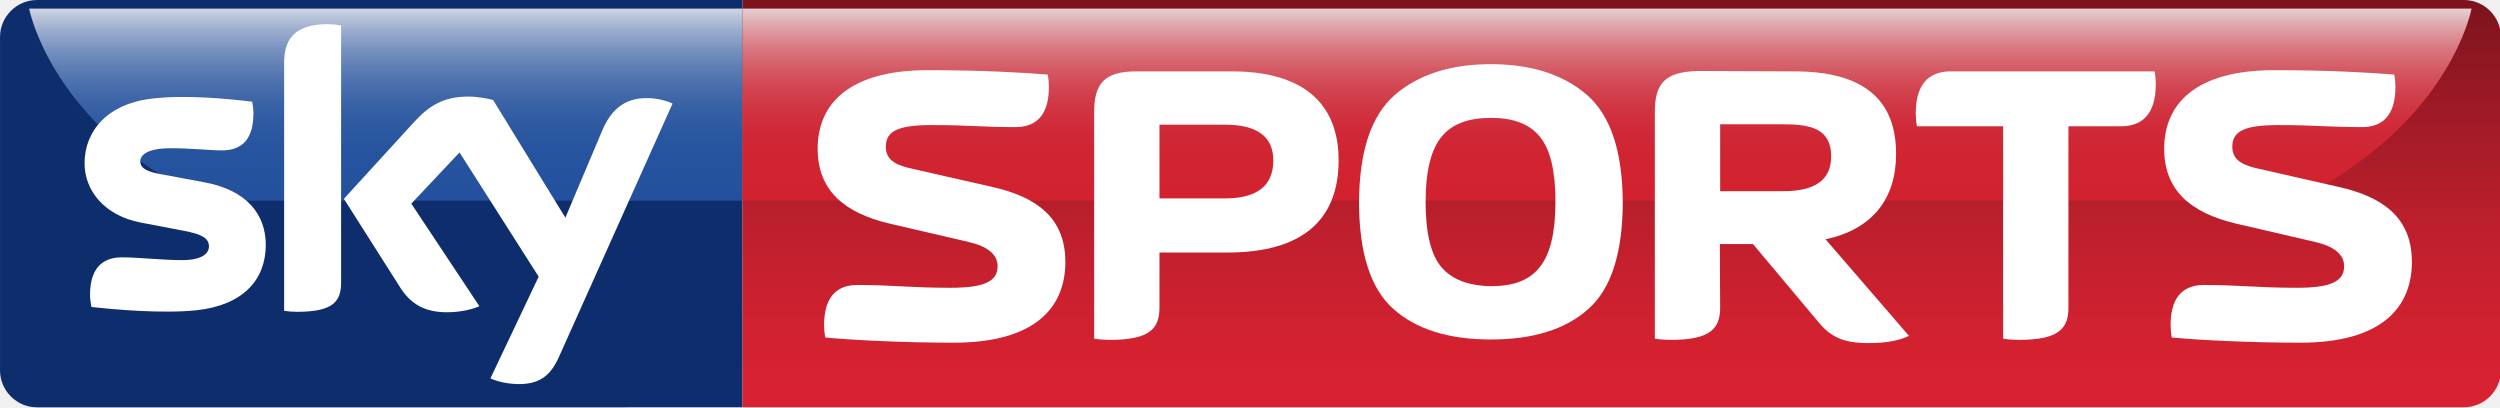
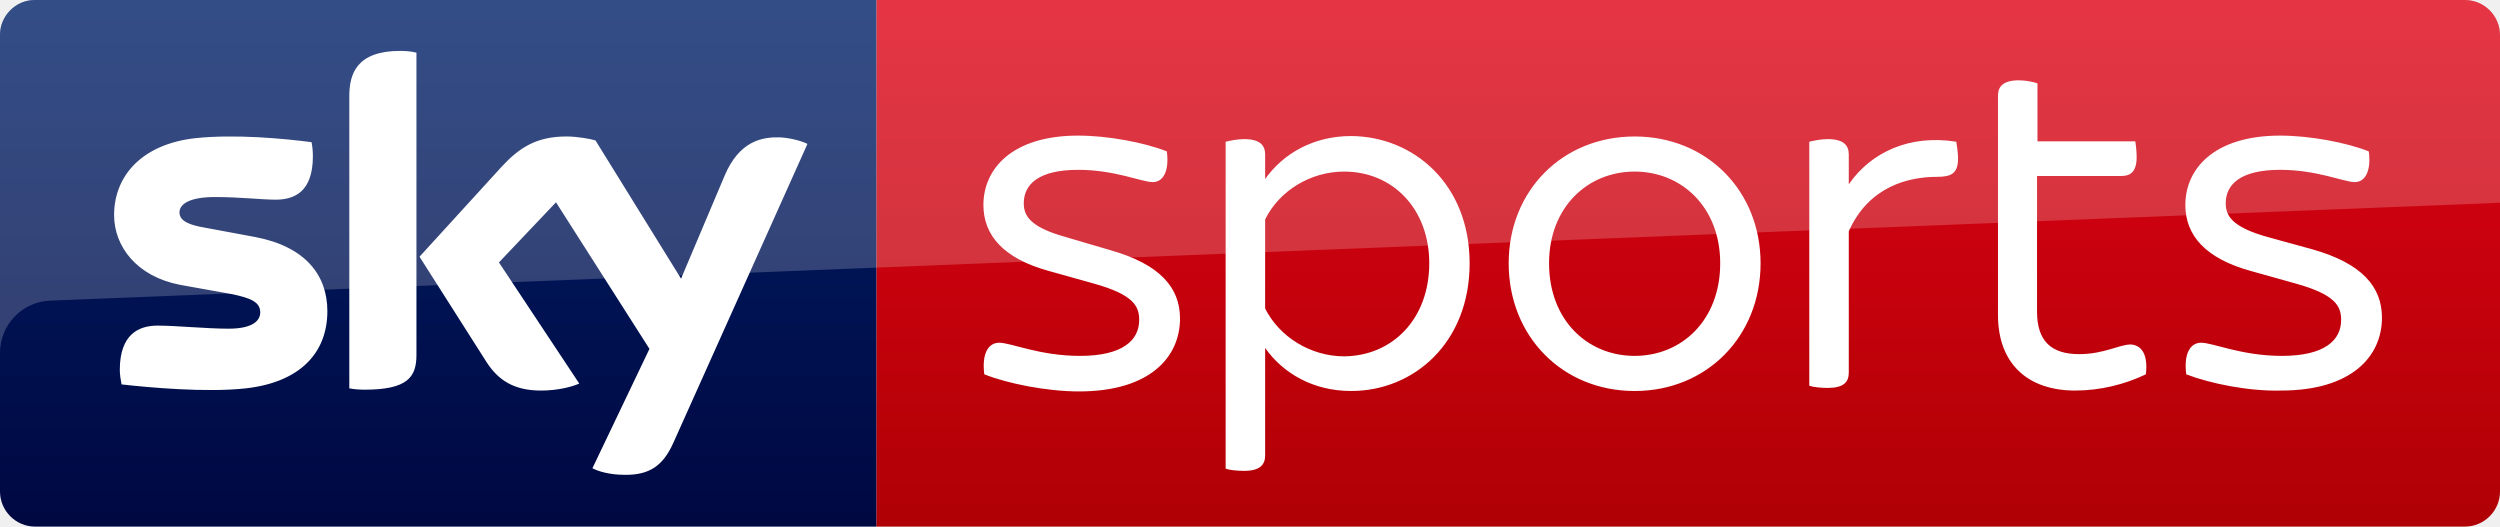
- <svg xmlns="http://www.w3.org/2000/svg" width="491" height="80" overflow="visible" viewBox="0 0 491 80">
-   <path d="M145.83.001h-138.56c-3.998 0-7.267 3.269-7.267 7.266v65.472c0 3.995 3.269 7.262 7.267 7.262l138.56-.009v-79.99z" fill="#0E2D6D" />
-   <linearGradient id="a" y2="39.405" gradientUnits="userSpaceOnUse" x2="75.772" y1="1.684" x1="75.772">
-     <stop stop-color="#FFF" offset="0" />
-     <stop stop-color="#E7ECF5" offset=".039" />
-     <stop stop-color="#BACAE4" offset=".122" />
-     <stop stop-color="#93ACD4" offset=".21" />
-     <stop stop-color="#7293C7" offset=".303" />
-     <stop stop-color="#577EBC" offset=".403" />
-     <stop stop-color="#426EB3" offset=".51" />
-     <stop stop-color="#3363AE" offset=".631" />
-     <stop stop-color="#2B5CAA" offset=".774" />
-     <stop stop-color="#285AA9" offset="1" />
+ <svg xmlns="http://www.w3.org/2000/svg" viewBox="0 0 569.7 120">
+   <linearGradient id="a" gradientUnits="userSpaceOnUse" x1="-8600.492" y1="-4719.145" x2="-8600.492" y2="-4553.374" gradientTransform="rotate(180 -4107.903 -2290.235)">
+     <stop offset="0" stop-color="#a80002" />
+     <stop offset="1" stop-color="#ea021a" />
  </linearGradient>
-   <path opacity=".8" d="M145.83 1.684h-140.11s3.063 16.504 22.383 30.342c0 0 9.891 7.446 16.334 7.379h101.39v-37.721z" fill="url(#a)" />
-   <linearGradient id="b" gradientUnits="userSpaceOnUse" x2="318.5" y1="79.989" x1="318.5">
-     <stop stop-color="#D92231" offset="0" />
-     <stop stop-color="#D12130" offset=".193" />
-     <stop stop-color="#BD1F2C" offset=".448" />
-     <stop stop-color="#9D1A26" offset=".735" />
-     <stop stop-color="#7C131D" offset="1" />
+   <path fill="url(#a)" d="M199.7 0h362c4.4 0 8 3.6 8 8v104c0 4.4-3.6 8-8 8h-362V0z" />
+   <linearGradient id="b" gradientUnits="userSpaceOnUse" x1="99.851" y1="138.674" x2="99.851" y2="-27.096">
+     <stop offset="0" stop-color="#00043b" />
+     <stop offset="1" stop-color="#002672" />
  </linearGradient>
-   <path d="M145.83 79.989l338.09-.006c3.991 0 7.262-3.267 7.262-7.262v-65.455c0-3.997-3.272-7.266-7.262-7.266h-338.09v79.989z" fill="url(#b)" />
-   <linearGradient id="c" y2="39.405" gradientUnits="userSpaceOnUse" x2="315.62" y1="1.684" x1="315.62">
-     <stop stop-color="#FFF" offset="0" />
-     <stop stop-color="#FAE1E3" offset=".048" />
-     <stop stop-color="#F2B4B9" offset=".13" />
-     <stop stop-color="#EB8D95" offset=".217" />
-     <stop stop-color="#E66C76" offset=".31" />
-     <stop stop-color="#E1515D" offset=".408" />
-     <stop stop-color="#DD3C49" offset=".515" />
-     <stop stop-color="#DB2D3B" offset=".634" />
-     <stop stop-color="#D92533" offset=".776" />
-     <stop stop-color="#D92231" offset="1" />
-   </linearGradient>
-   <path opacity=".8" d="M145.83 1.684h339.59s-3.062 16.504-22.38 30.342c0 0-9.898 7.446-14.049 7.379h-303.16v-37.721z" fill="url(#c)" />
-   <path d="M96.311 74.296c.951.489 2.883 1.07 5.303 1.135 4.171.089 6.439-1.506 8.123-5.242l22.349-49.844c-.921-.491-2.975-1.042-4.63-1.074-2.881-.061-6.744.522-9.195 6.409l-7.22 17.07-14.196-23.11c-.92-.276-3.157-.675-4.784-.675-5.025 0-7.815 1.838-10.727 4.997l-13.794 15.083 11.095 17.469c2.054 3.188 4.753 4.813 9.136 4.813 2.882 0 5.273-.67 6.375-1.193l-13.365-20.14 9.472-10.055 15.542 24.399-9.469 19.958zm-29.318-18.855c0 3.678-1.442 5.797-8.614 5.797-.951 0-1.777-.065-2.575-.188v-48.736c0-3.709 1.256-7.573 8.491-7.573.92 0 1.838.094 2.698.276v50.424zm-14.795-7.355c0 6.865-4.476 11.862-13.581 12.844-6.59.706-16.123-.124-20.659-.644-.155-.737-.277-1.654-.277-2.391 0-5.979 3.218-7.356 6.252-7.356 3.158 0 8.125.55 11.804.55 4.075 0 5.301-1.381 5.301-2.697 0-1.718-1.623-2.419-4.782-3.034l-8.644-1.656c-7.173-1.381-11.004-6.346-11.004-11.619 0-6.404 4.536-11.77 13.457-12.75 6.744-.737 14.958.09 19.466.642.152.767.244 1.501.244 2.299 0 5.978-3.157 7.265-6.192 7.265-2.33 0-5.945-.429-10.085-.429-4.201 0-5.947 1.166-5.947 2.574 0 1.502 1.654 2.114 4.292 2.574l8.246 1.534c8.46 1.563 12.109 6.376 12.109 12.293z" fill="#FFF" />
-   <path d="M209.23 51.405c0-8.581-5.586-12.754-14.482-14.721l-15.585-3.539c-2.833-.63-5.196-1.498-5.196-4.33 0-3.07 2.442-4.25 8.973-4.25 7.715 0 9.525.393 16.53.393 3.229 0 6.533-1.497 6.533-7.871 0-.789-.076-1.655-.234-2.442-4.724-.392-13.145-.865-23.534-.865-15.664 0-21.647 6.77-21.647 15.427 0 8.107 5.118 12.598 14.168 14.72l15.583 3.62c3.623.862 5.591 2.44 5.591 4.722 0 3.071-2.755 4.252-9.287 4.252-7.712 0-11.255-.549-18.262-.549-3.227 0-6.532 1.492-6.532 7.869 0 .787.079 1.651.236 2.44 4.725.469 14.877 1.023 25.264 1.023 15.67-.001 21.89-6.69 21.89-15.9z" fill="#FFF" />
-   <path d="M337.84 37.551v-13.143h12.356c5.277 0 9.447.784 9.447 6.294 0 4.641-3.147 6.849-9.447 6.849h-12.363zm-.08 10.389h6.531l12.612 15.033c2.354 2.911 4.642 4.409 9.994 4.409 3.621 0 6.06-.471 8.023-1.419l-16.382-18.965c9.212-1.966 13.853-7.953 13.853-16.767 0-10.862-6.614-16.214-19.991-16.214l-19.125-.077c-6.216.235-8.268 2.359-8.268 8.027v44.55c.943.157 2.052.232 3.151.232 7.869 0 9.679-2.278 9.679-6.372l-.06-12.437z" fill="#FFF" />
-   <path d="M227.72 38.968v-14.483h12.828c6.38 0 9.53 2.361 9.53 7.007 0 4.96-3.15 7.477-9.53 7.477h-12.828zm-12.83 27.55c.947.157 2.05.232 3.148.232 7.874 0 9.682-2.278 9.682-6.372v-10.784h13.38c14.562 0 21.803-6.295 21.803-18.102 0-11.414-7.241-17.475-20.936-17.475h-18.814c-6.295 0-8.263 2.44-8.263 8.028v44.473z" fill="#FFF" />
-   <path d="M305.49 39.598c0 6.064-1.023 10.309-3.069 12.83-1.967 2.596-5.198 3.778-9.604 3.778-4.487-.081-7.709-1.338-9.76-3.778-2.042-2.44-3.068-6.689-3.068-12.83 0-6.06 1.102-10.31 3.147-12.751 2.047-2.519 5.274-3.699 9.68-3.699s7.557 1.18 9.604 3.699c2.04 2.441 3.07 6.691 3.07 12.751zm-12.68 27.077c8.263 0 14.642-1.967 19.13-5.981 4.482-3.938 6.77-11.023 6.77-21.096-.084-9.915-2.364-16.844-7.007-20.938-4.648-4.015-10.94-6.059-18.894-6.059-7.948 0-14.247 2.044-18.89 6.059-4.643 4.094-6.928 11.022-7.007 20.938 0 10.073 2.284 17.158 6.77 21.096 4.49 4.014 10.87 5.981 19.13 5.981z" fill="#FFF" />
-   <path d="M406.24 24.802h10.312c3.386 0 6.844-1.575 6.844-8.269 0-.784-.076-1.73-.234-2.516h-40.061c-3.385 0-6.85 1.575-6.85 8.263 0 .79.08 1.731.242 2.522h16.919v41.715c.947.157 2.046.232 3.15.232 7.865 0 9.679-2.278 9.679-6.372v-35.575z" fill="#FFF" />
-   <path d="M473.69 51.405c0-8.581-5.595-12.754-14.484-14.721l-15.586-3.539c-2.833-.63-5.195-1.498-5.195-4.33 0-3.07 2.438-4.25 8.971-4.25 7.717 0 9.528.393 16.53.393 3.231 0 6.534-1.497 6.534-7.871 0-.789-.072-1.655-.232-2.442-4.724-.392-13.147-.865-23.538-.865-15.66 0-21.646 6.77-21.646 15.427 0 8.107 5.117 12.598 14.17 14.72l15.584 3.62c3.623.862 5.59 2.44 5.59 4.722 0 3.071-2.757 4.252-9.286 4.252-7.714 0-11.254-.549-18.267-.549-3.226 0-6.531 1.492-6.531 7.869 0 .787.079 1.651.238 2.44 4.72.469 14.876 1.023 25.266 1.023 15.67-.001 21.89-6.69 21.89-15.9z" fill="#FFF" />
+   <path fill="url(#b)" d="M199.7 120H8c-4.4 0-8-3.6-8-8V7.9C0 3.7 3.5 0 7.9 0h191.8v120z" />
+   <path opacity=".2" fill="#FFF" d="M8 0h553.7c4.4 0 8 3.6 8 8v38.2L11.5 68.5C5.1 68.7 0 74 0 80.4V8c0-4.4 3.6-8 8-8z" />
+   <path fill="#FFF" d="M135 106.7c1.3.7 3.9 1.5 7.3 1.5 5.7.1 8.8-2.1 11.1-7.2L184 32.8c-1.3-.7-4.1-1.4-6.3-1.5-3.9-.1-9.2.7-12.6 8.8l-9.9 23.4L135.7 32c-1.3-.4-4.3-.9-6.6-.9-6.8 0-10.7 2.5-14.7 6.8L95.6 58.5l15.2 23.9c2.8 4.4 6.5 6.6 12.5 6.6 3.9 0 7.2-.9 8.7-1.6l-18.3-27.6 13-13.7L148 79.5l-13 27.2zM94.9 80.9c0 5-2 7.9-11.8 7.9-1.3 0-2.4-.1-3.5-.3V21.9c0-5.1 1.7-10.3 11.6-10.3 1.2 0 2.5.1 3.7.4v68.9zm-20.3-10c0 9.4-6.1 16.2-18.6 17.6-9 1-22.1-.2-28.3-.9-.2-1-.4-2.3-.4-3.3 0-8.2 4.4-10.1 8.6-10.1 4.3 0 11.1.7 16.2.7 5.6 0 7.2-1.9 7.2-3.7 0-2.4-2.2-3.3-6.6-4.2L41 64.9C31.2 63 26 56.2 26 49c0-8.8 6.2-16.1 18.4-17.5 9.2-1 20.5.1 26.6.9.2 1.1.3 2.1.3 3.2 0 8.2-4.3 9.9-8.5 9.9-3.2 0-8.1-.6-13.8-.6-5.8 0-8.1 1.6-8.1 3.5 0 2 2.3 2.9 5.9 3.5L58.1 54c11.6 2.2 16.5 8.8 16.5 16.9M224.3 85.3c-.6-4.7.9-7.2 3.4-7.2 2.7 0 9.2 3 18.4 3 9.8 0 13.5-3.6 13.5-8.2 0-3.2-1.4-5.8-10.4-8.3l-10-2.8c-10.7-2.9-15.1-8.3-15.1-15.1 0-8.2 6.5-15.8 21.6-15.8 6.8 0 15.2 1.6 20.2 3.6.6 4.6-.9 7-3.2 7-2.5 0-8.6-2.8-17-2.8-9 0-12.4 3.3-12.4 7.6 0 2.8 1.3 5.4 9.5 7.7l10.2 3c11.3 3.2 15.9 8.5 15.9 15.6 0 8.8-6.9 16.6-23 16.6-7.4 0-16.3-1.8-21.6-3.9M334.9 60c0 18.1-12.7 29.1-27 29.1-8.6 0-15.5-4-19.6-9.8v24.5c0 2.1-1.2 3.5-4.8 3.5-1.6 0-3.4-.2-4.2-.5V32.3c.8-.2 2.6-.6 4.2-.6 3.6 0 4.8 1.4 4.8 3.5v5.6c4.1-5.8 11-9.8 19.6-9.8 14.3.1 27 11 27 29m-9.2 0c0-12.4-8.3-20.9-19.4-20.9-7.7 0-14.8 4.4-18 10.9v20.3c3.2 6.4 10.3 10.9 18 10.9 11.1-.1 19.4-8.6 19.4-21.2M343.8 60c0-16.6 12.3-28.9 28.7-28.9 16.5 0 28.7 12.4 28.7 28.9 0 16.7-12.3 29.1-28.7 29.1S343.8 76.7 343.8 60m48.2 0c0-12.8-8.8-20.9-19.5-20.9S353 47.2 353 60c0 13 8.8 21.1 19.5 21.1S392 73 392 60M446.2 36.1c0 3.4-1.5 4.2-4.8 4.2-6.4 0-15.5 2.1-20.1 12.4v32.2c0 2.2-1.2 3.5-4.8 3.5-1.6 0-3.4-.2-4.2-.5V32.3c.8-.2 2.6-.6 4.2-.6 3.6 0 4.8 1.4 4.8 3.5V42c5.1-7.4 14-11.4 24.5-9.7.1.7.4 2.4.4 3.8M498.2 85.3c-.6-4.7.9-7.2 3.4-7.2 2.7 0 9.2 3 18.4 3 9.8 0 13.5-3.6 13.5-8.2 0-3.2-1.4-5.8-10.4-8.3l-10-2.8c-10.7-2.9-15.1-8.3-15.1-15.1 0-8.2 6.5-15.8 21.6-15.8 6.8 0 15.2 1.6 20.2 3.6.6 4.6-.9 7-3.2 7-2.4 0-8.6-2.8-17-2.8-9 0-12.4 3.3-12.4 7.6 0 2.8 1.3 5.4 9.5 7.7l10.2 2.8c11.3 3.2 15.9 8.5 15.9 15.6 0 8.8-6.9 16.6-23 16.6-7.3.2-16.2-1.6-21.6-3.7M489 85.3c-4.8 2.3-10.4 3.7-16.1 3.7-11 0-17.6-6.3-17.6-17.2v-50c0-2.1 1.2-3.5 4.8-3.5 1.6 0 3.4.4 4.2.7v13.2h22.3c.1.7.3 2.2.3 3.6 0 3.3-1.4 4.3-3.4 4.3h-19.3V71c0 6.8 3.3 9.7 9.6 9.7 5.7 0 9.1-2.2 11.8-2.2 2.6.2 3.9 2.5 3.4 6.8" />
</svg>
